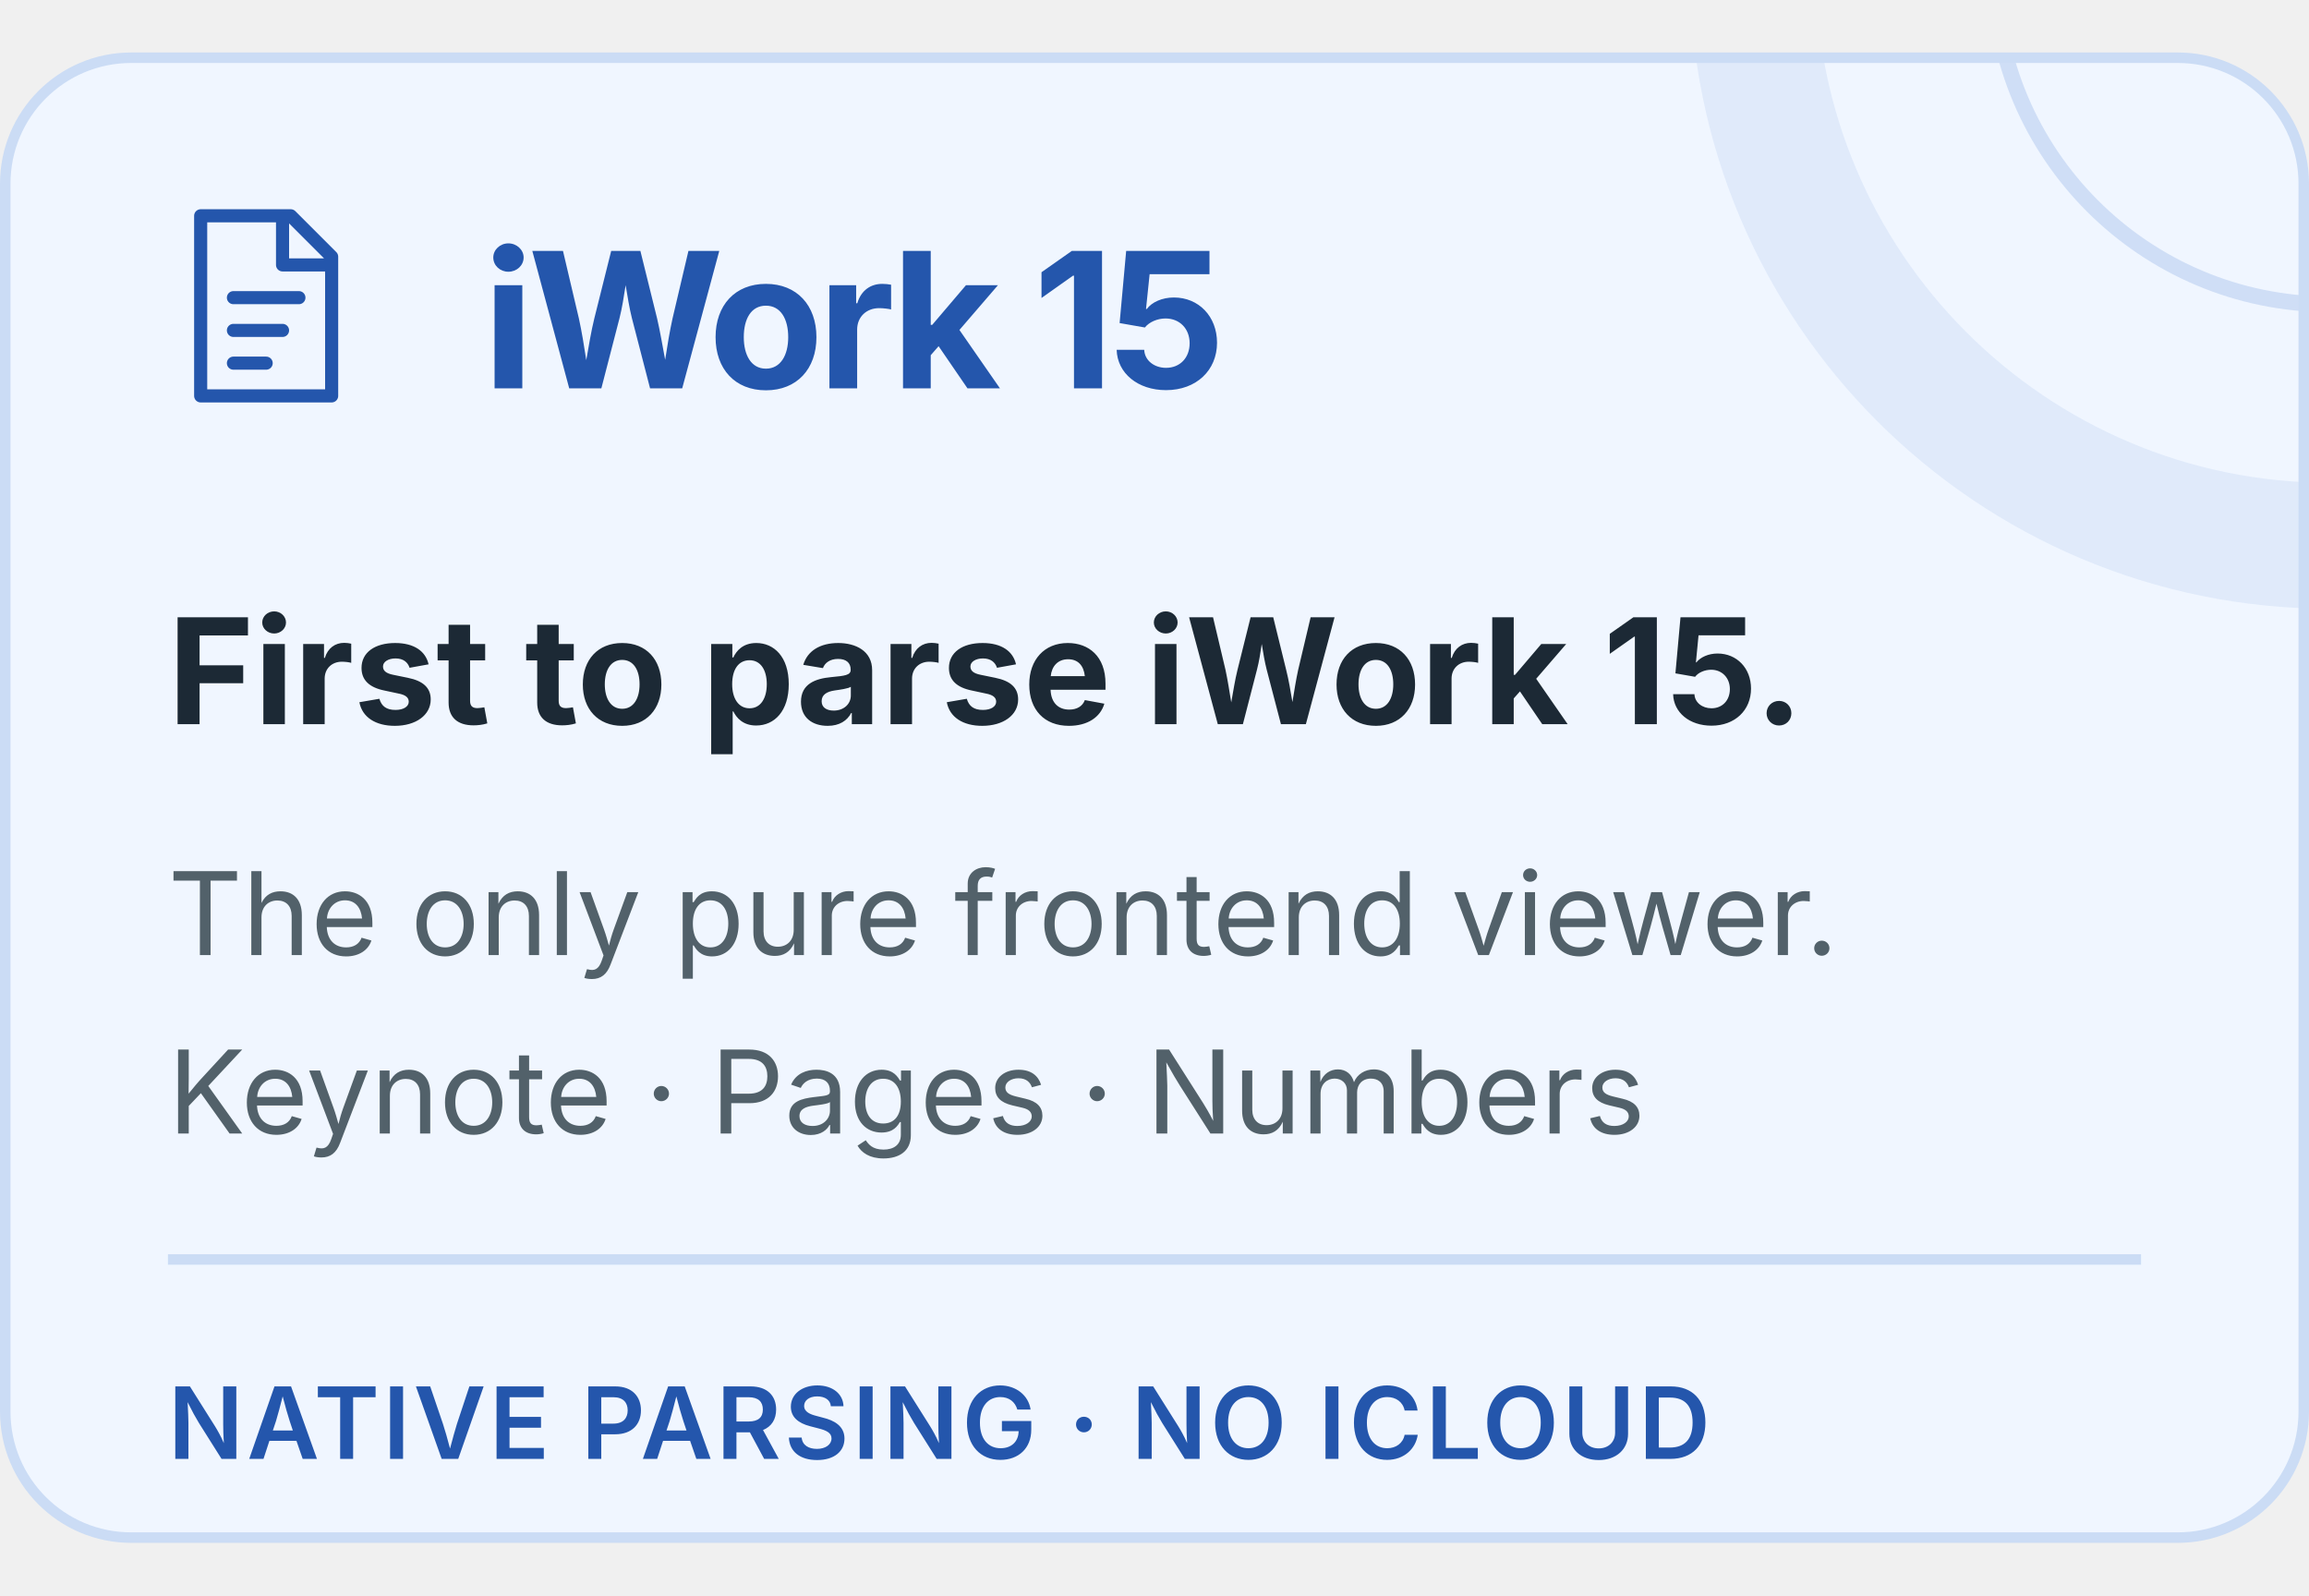
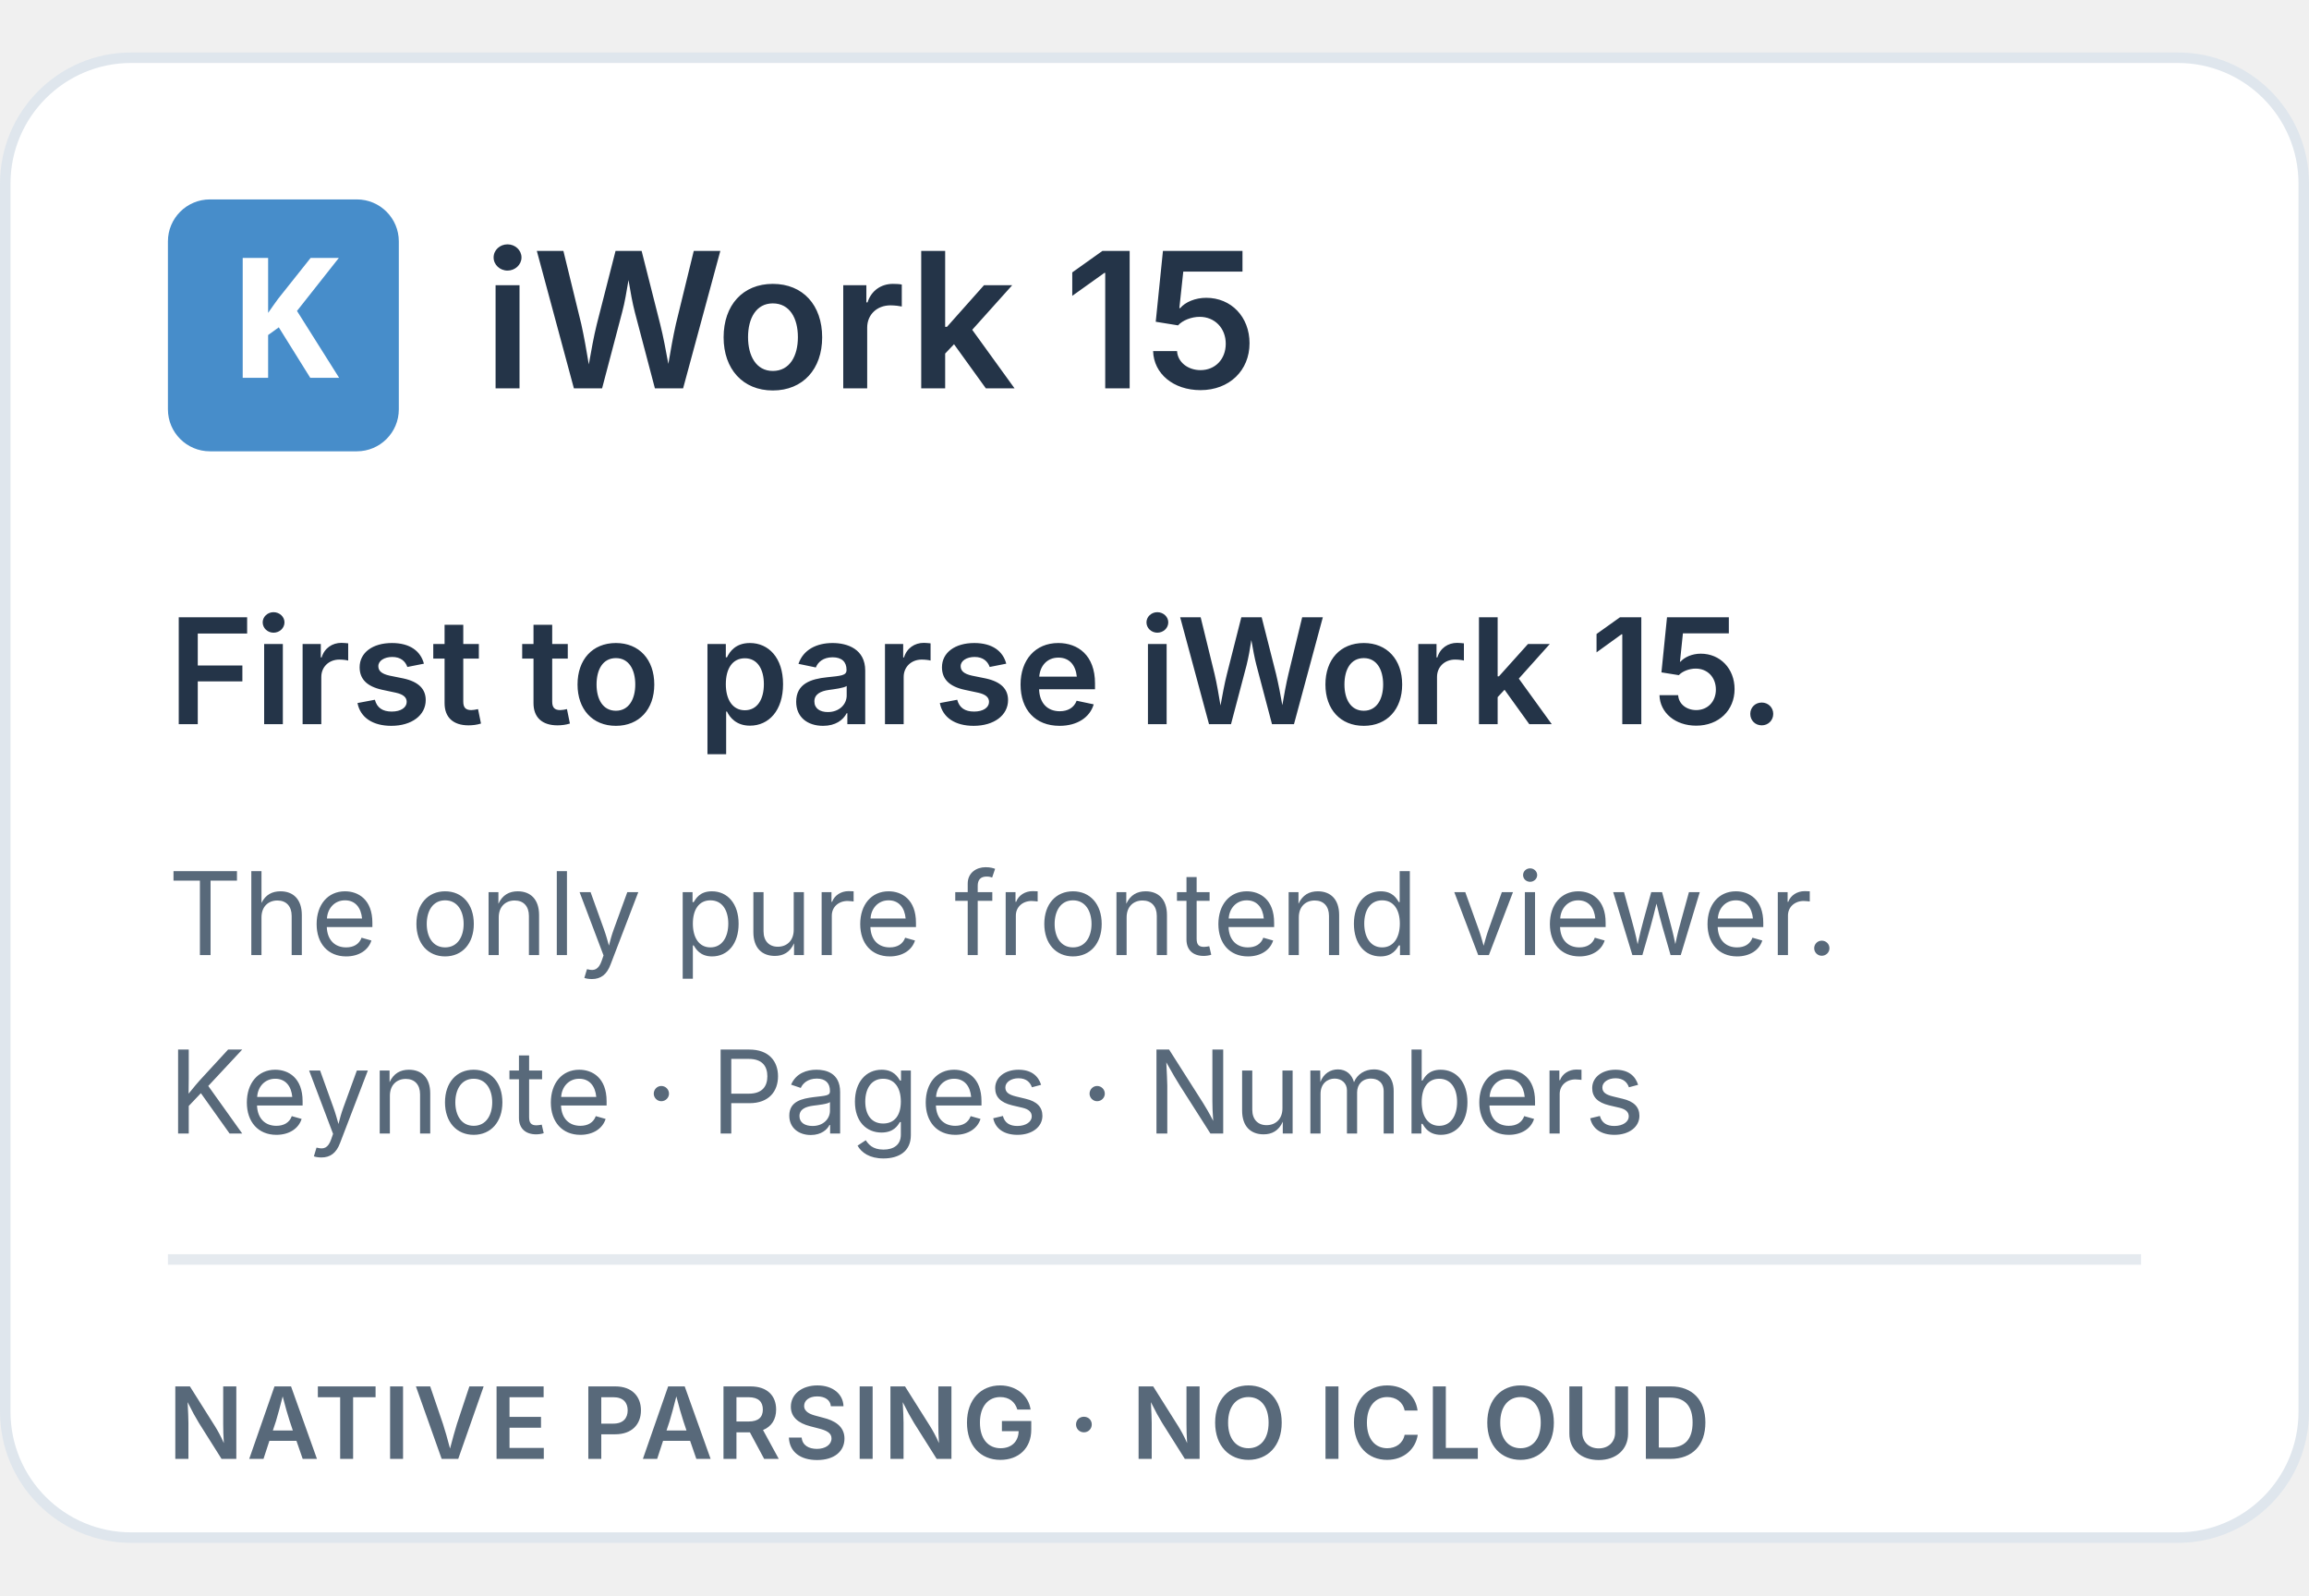
<svg xmlns="http://www.w3.org/2000/svg" width="220" height="152" viewBox="0 -5 220 152" role="img" aria-labelledby="title desc" lang="en">
-   <defs>
-     <clipPath id="card">
-       <rect x=".5" y=".5" width="219" height="141" rx="12" />
-     </clipPath>
-   </defs>
-   <g clip-path="url(#card)">
-     <rect width="220" height="142" fill="#f0f6ff" />
-     <circle cx="222" cy="-8" r="55" fill="none" stroke="#cfdef6" stroke-width="12" opacity=".5" />
-     <circle cx="222" cy="-8" r="32" fill="none" stroke="#cfdef6" stroke-width="1.5" />
-   </g>
-   <rect x=".5" y=".5" width="219" height="141" rx="12" fill="none" stroke="#cbdcf5" />
-   <g transform="translate(16 14) scale(.78)" fill="none" stroke="#2456ac" stroke-width="1.6" stroke-linecap="round" stroke-linejoin="round">
-     <path d="M4 2h11l5 5v17H4zM14 2v6h6M8 12h8m-8 4h6m-6 4h4" />
-   </g>
-   <g font-family="-apple-system,BlinkMacSystemFont,'Segoe UI','PingFang SC','Microsoft YaHei',sans-serif">
-     <text x="46" y="32" fill="#2456ac" font-size="18" font-weight="700" letter-spacing="-.6">iWork 15</text>
-     <text x="16" y="64" fill="#1c2935" font-size="14" font-weight="650">First to parse iWork 15.</text>
-     <text x="16" y="86" fill="#52616a" font-size="11">The only pure frontend viewer.</text>
-     <text x="16" y="103" fill="#52616a" font-size="11">Keynote · Pages · Numbers</text>
-     <path d="M16 115h188" stroke="#cbdcf5" />
-     <text x="16" y="134" fill="#2456ac" font-size="9.5" font-weight="600" letter-spacing=".3">NATIVE PARSING · NO ICLOUD</text>
+   <rect x=".5" y=".5" width="219" height="141" rx="12" fill="#ffffff" stroke="#dfe6ed" />
+   <rect x="16" y="14" width="22" height="24" rx="4" fill="#478dca" />
+   <text x="27" y="31" text-anchor="middle" fill="#ffffff" font-family="system-ui,sans-serif" font-size="16" font-weight="700">K</text>
+   <g font-family="system-ui,-apple-system,BlinkMacSystemFont,'Segoe UI','PingFang SC','Microsoft YaHei',sans-serif">
+     <text x="46" y="32" fill="#243448" font-size="18" font-weight="600">iWork 15</text>
+     <text x="16" y="64" fill="#243448" font-size="14" font-weight="600">First to parse iWork 15.</text>
+     <text x="16" y="86" fill="#58697a" font-size="11">The only pure frontend viewer.</text>
+     <text x="16" y="103" fill="#58697a" font-size="11">Keynote · Pages · Numbers</text>
+     <path d="M16 115h188" stroke="#e5eaef" />
+     <text x="16" y="134" fill="#58697a" font-size="9.5" font-weight="600" letter-spacing=".3">NATIVE PARSING · NO ICLOUD</text>
  </g>
</svg>
